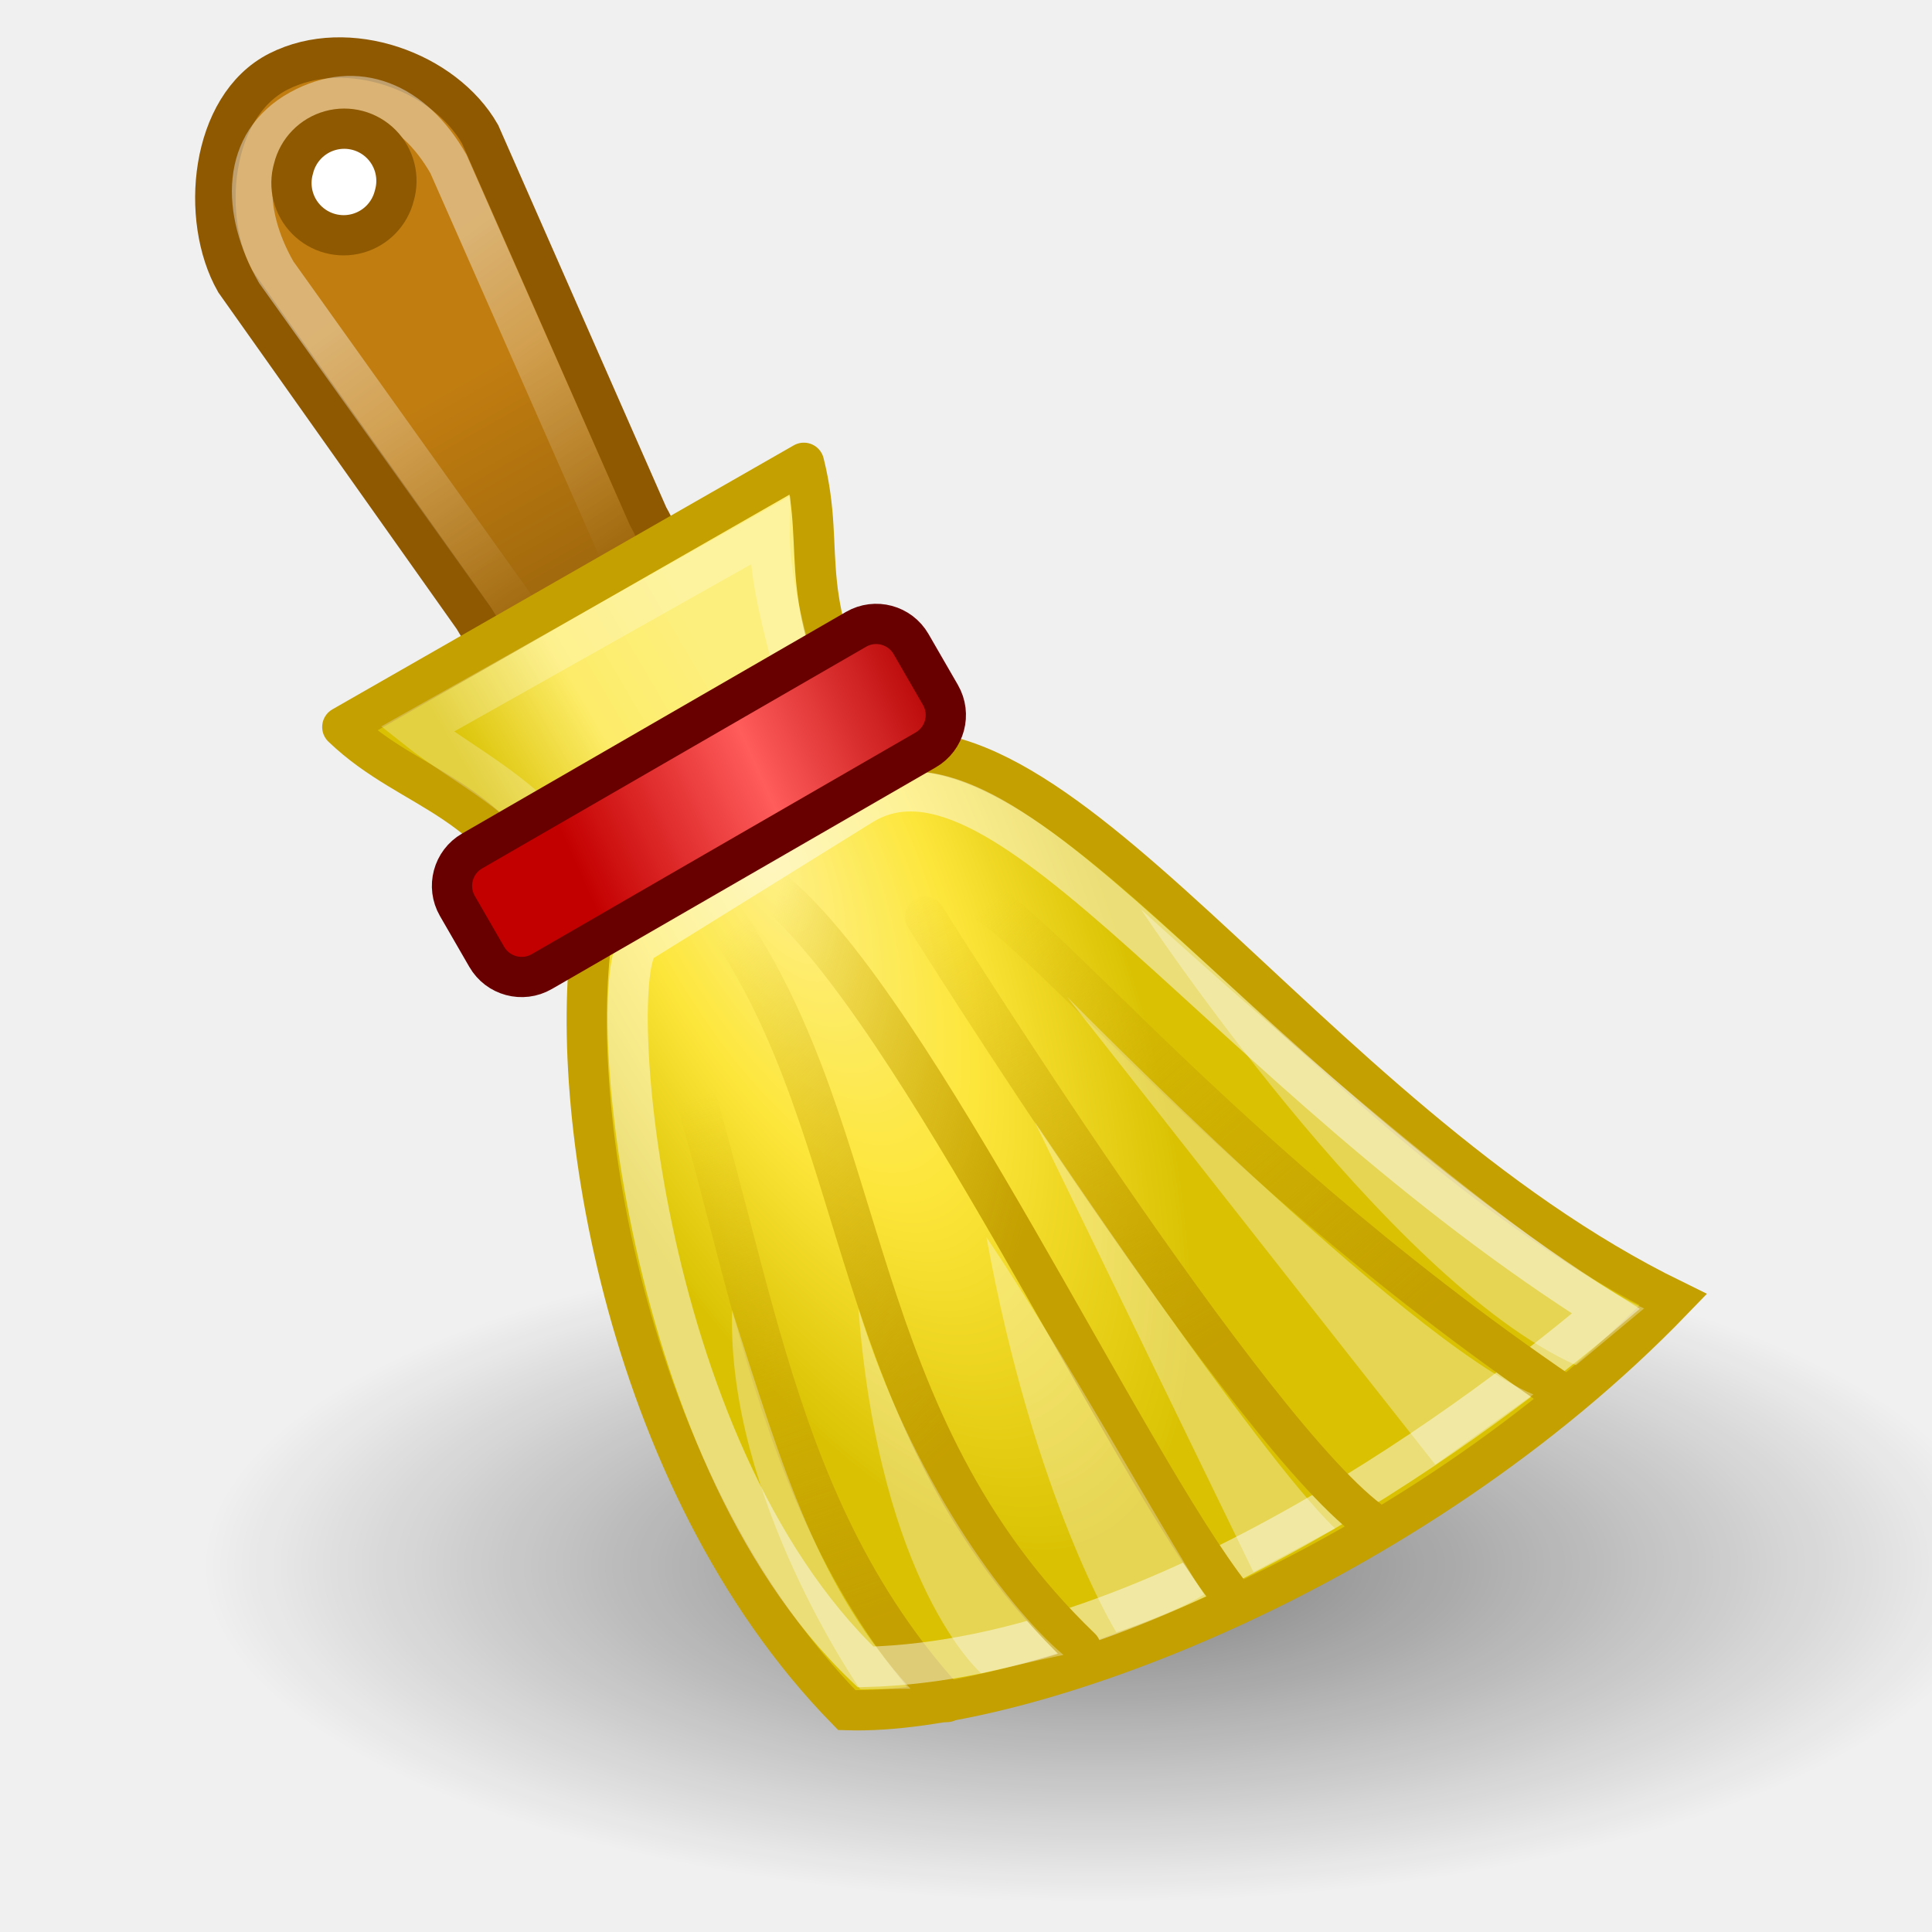
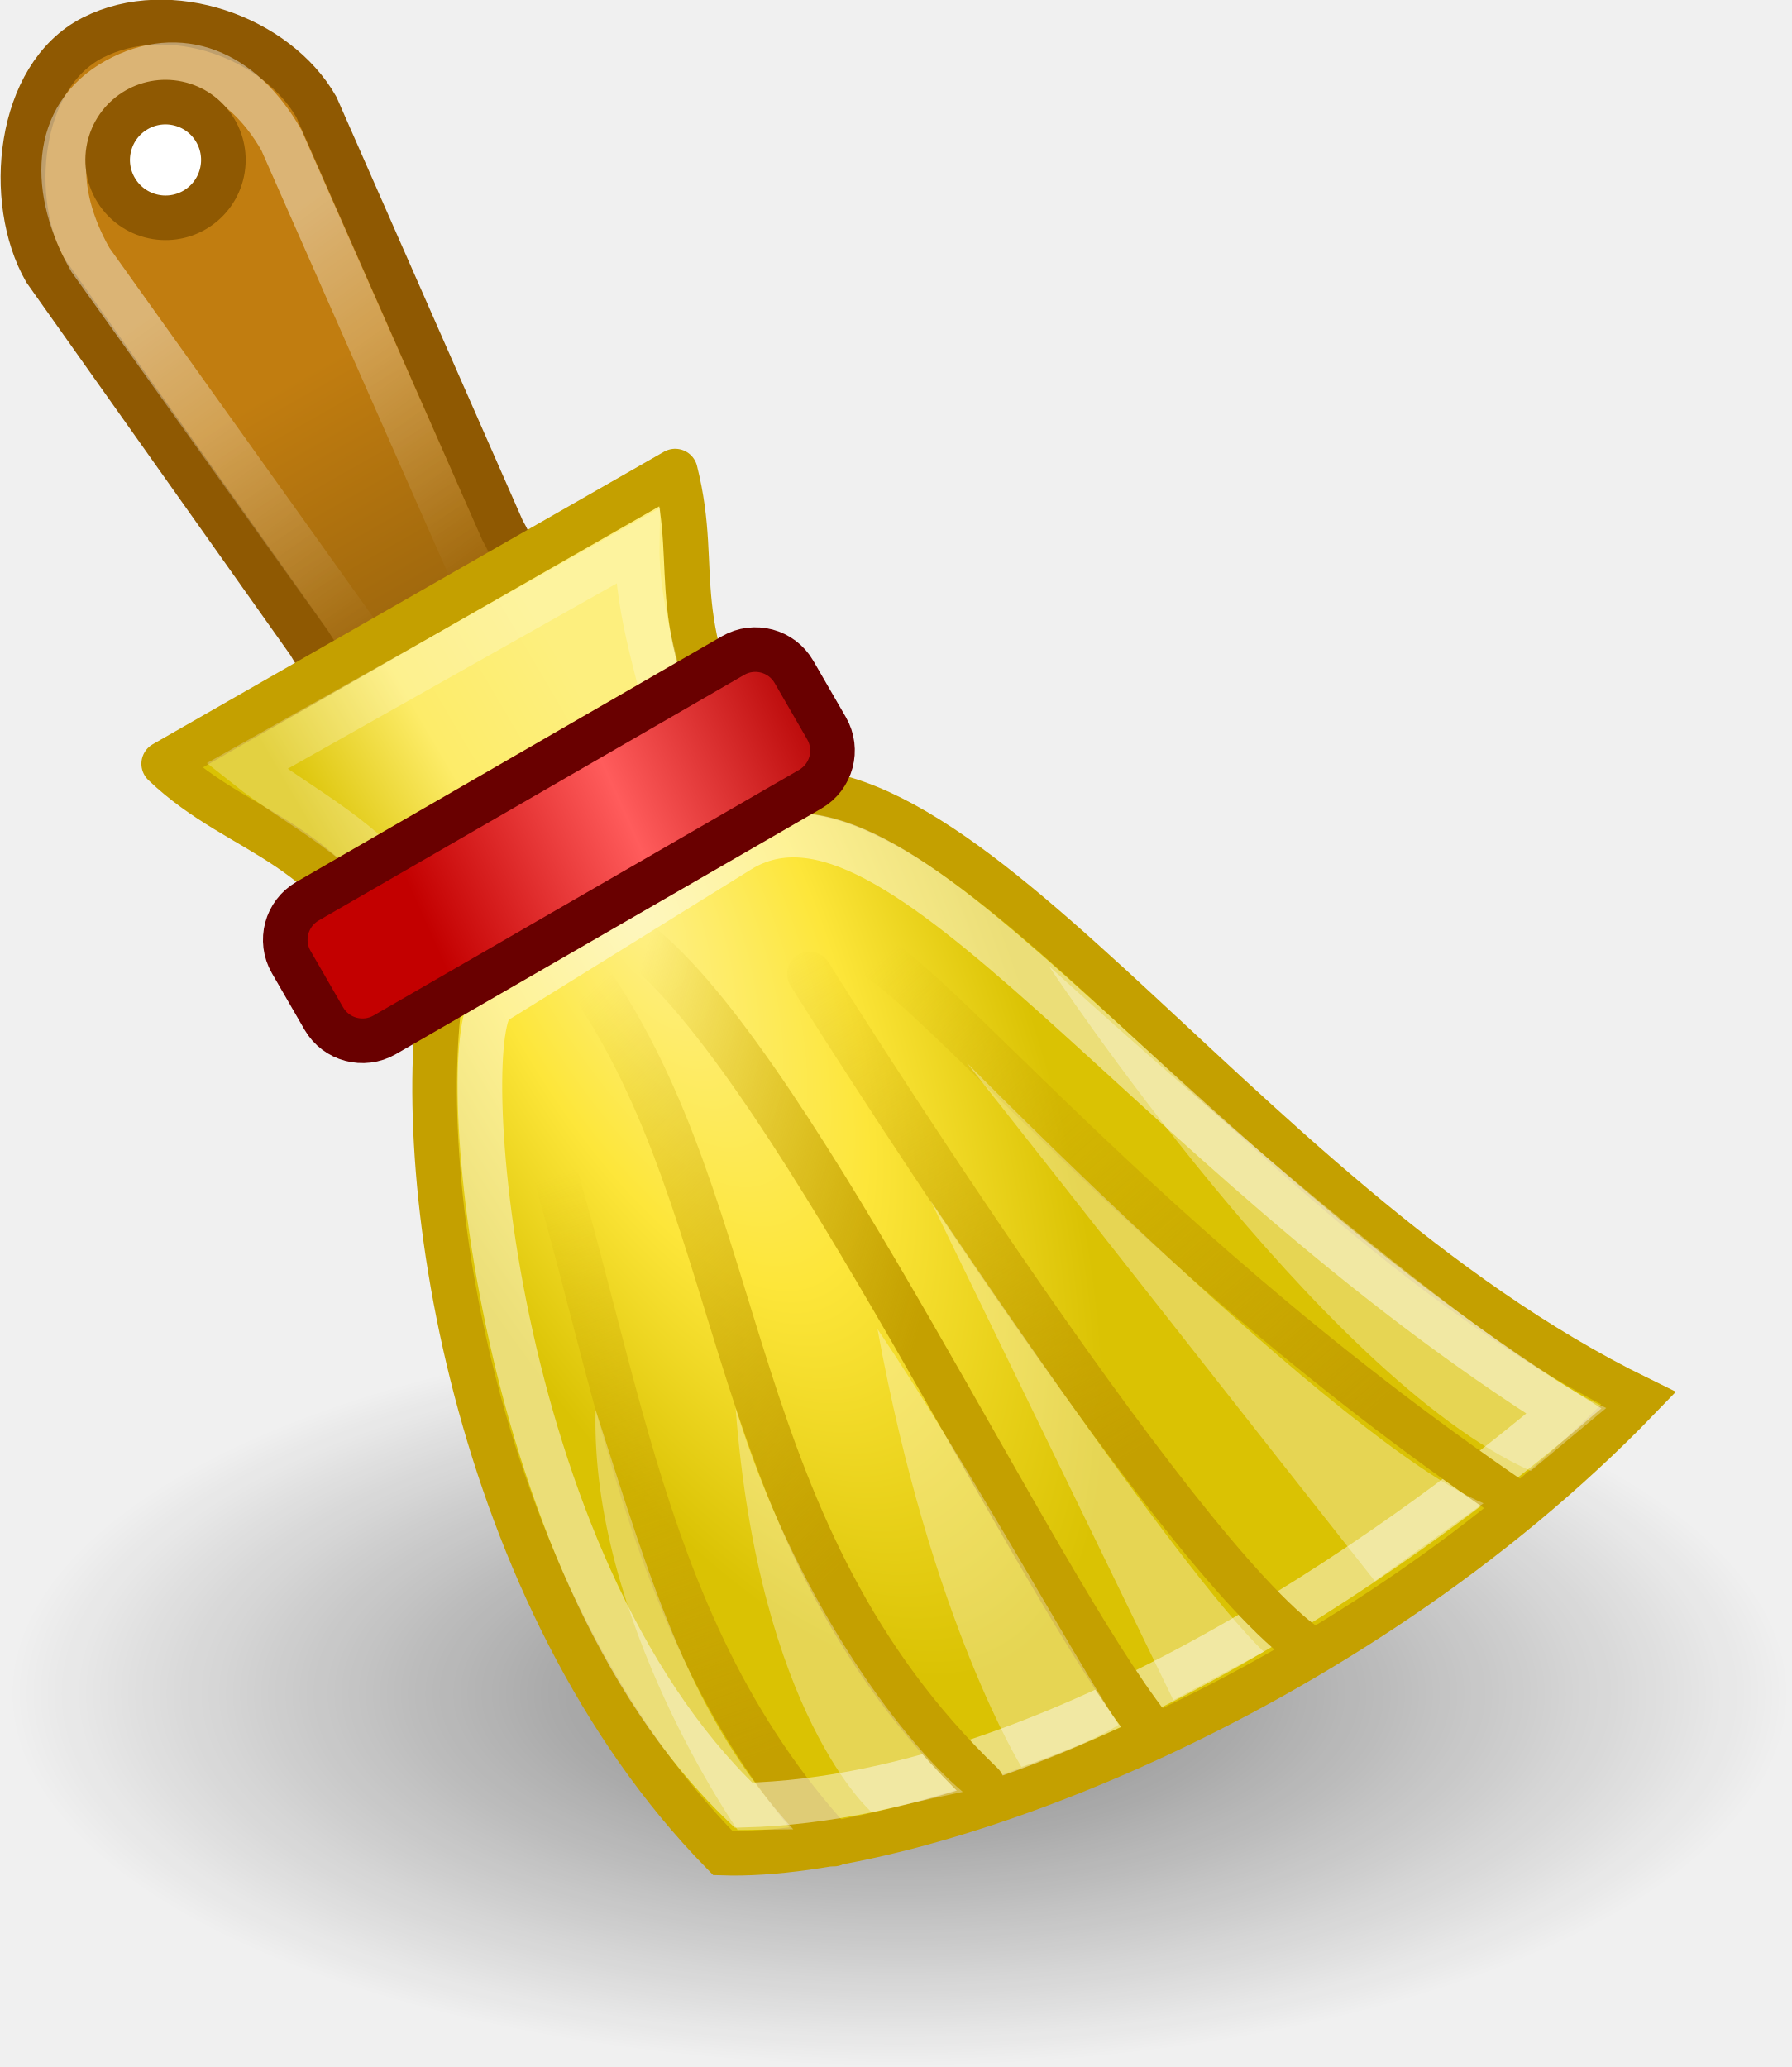
- <svg xmlns="http://www.w3.org/2000/svg" xmlns:xlink="http://www.w3.org/1999/xlink" width="48px" height="48px" id="svg1306">
+ <svg xmlns="http://www.w3.org/2000/svg" xmlns:xlink="http://www.w3.org/1999/xlink" width="40.166" height="46.351" id="svg1306" version="1.1">
  <defs id="defs1308">
    <linearGradient id="linearGradient2243">
      <stop style="stop-color:#ffffff;stop-opacity:1;" offset="0" id="stop2245" />
      <stop style="stop-color:#ffffff;stop-opacity:0;" offset="1" id="stop2247" />
    </linearGradient>
    <linearGradient id="linearGradient9320">
      <stop id="stop9322" offset="0" style="stop-color:#fef088;stop-opacity:1;" />
      <stop style="stop-color:#fde63a;stop-opacity:1;" offset="0.5" id="stop9324" />
      <stop id="stop9326" offset="1" style="stop-color:#dac203;stop-opacity:1;" />
    </linearGradient>
    <linearGradient id="linearGradient8576">
      <stop style="stop-color:#dac203;stop-opacity:1;" offset="0" id="stop8578" />
      <stop id="stop8584" offset="0.5" style="stop-color:#fdec69;stop-opacity:1;" />
      <stop style="stop-color:#fdef7e;stop-opacity:1;" offset="1" id="stop8580" />
    </linearGradient>
    <linearGradient id="linearGradient3558">
      <stop style="stop-color:#000000;stop-opacity:1;" offset="0" id="stop3560" />
      <stop style="stop-color:#000000;stop-opacity:0;" offset="1" id="stop3562" />
    </linearGradient>
-     <radialGradient xlink:href="#linearGradient3558" id="radialGradient3564" cx="22.571" cy="30.857" fx="22.571" fy="30.857" r="15.571" gradientTransform="matrix(1,0,0,0.651376,4.792388e-15,10.75754)" gradientUnits="userSpaceOnUse" />
+     <radialGradient xlink:href="#linearGradient3558" id="radialGradient3564" cx="22.571" cy="30.857" fx="22.571" fy="30.857" r="15.571" gradientTransform="matrix(1,0,0,0.651376,0,10.75754)" gradientUnits="userSpaceOnUse" />
    <linearGradient id="linearGradient15303">
      <stop style="stop-color:#b30000;stop-opacity:1;" offset="0" id="stop15305" />
      <stop id="stop15311" offset="0.5" style="stop-color:#ff5c5c;stop-opacity:1;" />
      <stop style="stop-color:#c30000;stop-opacity:1;" offset="1" id="stop15307" />
    </linearGradient>
    <linearGradient id="linearGradient11647">
      <stop style="stop-color:#c17d10;stop-opacity:1;" offset="0" id="stop11649" />
      <stop style="stop-color:#9b650c;stop-opacity:1;" offset="1" id="stop11651" />
    </linearGradient>
    <linearGradient id="linearGradient5739">
      <stop style="stop-color:#c4a000;stop-opacity:1;" offset="0" id="stop5741" />
      <stop style="stop-color:#c4a000;stop-opacity:0;" offset="1" id="stop5743" />
    </linearGradient>
    <linearGradient xlink:href="#linearGradient5739" id="linearGradient7988" gradientUnits="userSpaceOnUse" gradientTransform="matrix(0.866026,-0.5,0.797491,1.381294,-15.69909,-9.225099)" x1="9.105" y1="38.828" x2="10.147" y2="30.141" />
    <linearGradient xlink:href="#linearGradient5739" id="linearGradient7990" gradientUnits="userSpaceOnUse" gradientTransform="matrix(0.866026,-0.5,0.797961,1.38211,-15.72934,-9.277499)" x1="19.616" y1="39.253" x2="18.486" y2="29.909" />
    <linearGradient xlink:href="#linearGradient5739" id="linearGradient7992" gradientUnits="userSpaceOnUse" gradientTransform="matrix(0.866026,-0.5,0.843479,1.460948,-19.74053,-11.13423)" x1="15.097" y1="36.968" x2="14.045" y2="29" />
    <linearGradient xlink:href="#linearGradient5739" id="linearGradient7994" gradientUnits="userSpaceOnUse" gradientTransform="matrix(0.866026,-0.5,0.801305,1.3879,-12.8183,-11.14456)" x1="14.045" y1="37.576" x2="14.045" y2="29" />
    <linearGradient xlink:href="#linearGradient5739" id="linearGradient7996" gradientUnits="userSpaceOnUse" gradientTransform="matrix(0.866026,-0.5,0.861487,1.49214,-17.87951,-13.91085)" x1="16.929" y1="34.011" x2="14.045" y2="29" />
    <linearGradient xlink:href="#linearGradient11647" id="linearGradient11653" x1="12.233" y1="12.363" x2="16.871" y2="17.111" gradientUnits="userSpaceOnUse" gradientTransform="matrix(0.965926,0.262102,-0.258819,0.978177,2.957072,-5.939741)" />
-     <linearGradient xlink:href="#linearGradient15303" id="linearGradient15309" x1="10.615" y1="28.123" x2="2.007" y2="27.235" gradientUnits="userSpaceOnUse" gradientTransform="matrix(1.1767,2.237102e-17,2.319843e-17,1.176702,-0.819769,-5.307055)" />
+     <linearGradient xlink:href="#linearGradient15303" id="linearGradient15309" x1="10.615" y1="28.123" x2="2.007" y2="27.235" gradientUnits="userSpaceOnUse" gradientTransform="matrix(1.1767,0,0,1.176702,-0.819769,-5.307055)" />
    <linearGradient xlink:href="#linearGradient8576" id="linearGradient8582" x1="11.997" y1="19.592" x2="17.774" y2="16.235" gradientUnits="userSpaceOnUse" gradientTransform="matrix(1.014891,0,0,1.00592,-0.331699,-0.140188)" />
    <radialGradient xlink:href="#linearGradient9320" id="radialGradient9318" cx="20.764" cy="19.541" fx="20.764" fy="19.541" r="14.8" gradientTransform="matrix(0.449398,-0.216492,0.564416,1.171617,-1.432288,2.546108)" gradientUnits="userSpaceOnUse" />
    <linearGradient xlink:href="#linearGradient2243" id="linearGradient2249" x1="9.562" y1="6.953" x2="14.767" y2="14.2" gradientUnits="userSpaceOnUse" />
  </defs>
-   <g id="layer1">
-     <path style="opacity:0.474;color:#000000;fill:url(#radialGradient3564);fill-opacity:1;fill-rule:nonzero;stroke:none;stroke-width:1;stroke-linecap:round;stroke-linejoin:round;marker:none;marker-start:none;marker-mid:none;marker-end:none;stroke-miterlimit:4;stroke-dasharray:none;stroke-dashoffset:0;stroke-opacity:1;visibility:visible;display:inline;overflow:visible" id="path3556" d="M 38.143 30.857 A 15.571 10.143 0 1 1  7,30.857 A 15.571 10.143 0 1 1  38.143 30.857 z" transform="matrix(1.43578,0,0,0.825704,-5.05046,13.43182)" />
-     <path style="fill:url(#linearGradient11653);fill-opacity:1;fill-rule:evenodd;stroke:#8f5902;stroke-width:1.006;stroke-linecap:round;stroke-linejoin:miter;stroke-miterlimit:4;stroke-dashoffset:0;stroke-opacity:1" d="M 6.916,1.778 C 8.646,0.9 11.042,1.782 11.928,3.335 L 16.098,12.82 C 16.984,14.374 16.732,16.189 15.532,16.891 C 14.333,17.592 12.654,16.906 11.768,15.352 L 5.85,6.996 C 4.964,5.442 5.221,2.639 6.916,1.778 z " id="path7966" />
-     <path style="opacity:0.423;fill:none;fill-opacity:1;fill-rule:evenodd;stroke:url(#linearGradient2249);stroke-width:1.006;stroke-linecap:round;stroke-linejoin:miter;stroke-miterlimit:4;stroke-dashoffset:0;stroke-opacity:1" d="M 7.446,2.736 C 8.868,1.95 10.267,2.543 11.142,4.075 L 15.59,14.162 L 13.158,15.582 L 6.862,6.762 C 5.987,5.229 5.985,3.543 7.446,2.736 z " id="path14575" />
-     <path style="fill:url(#radialGradient9318);fill-opacity:1;fill-rule:evenodd;stroke:#c4a000;stroke-width:1;stroke-linecap:butt;stroke-linejoin:miter;stroke-miterlimit:4;stroke-dasharray:none;stroke-opacity:1" d="M 14.781,22.794 C 13.985,27.08 15.415,36.746 21.04,42.488 C 25.387,42.629 35.03,39.07 41.571,32.291 C 32.335,27.774 26.035,16.568 21.136,19.008 L 14.781,22.794 z " id="path7968" />
-     <path style="fill:none;fill-opacity:0.75;fill-rule:evenodd;stroke:url(#linearGradient7988);stroke-width:1;stroke-linecap:round;stroke-linejoin:miter;stroke-miterlimit:4;stroke-dasharray:none;stroke-opacity:1" d="M 16.338,24.367 C 18.687,30.638 18.828,37.156 23.522,42.287" id="path7972" />
-     <path style="opacity:0.462;fill:none;fill-opacity:1;fill-rule:evenodd;stroke:#ffffff;stroke-width:1;stroke-linecap:butt;stroke-linejoin:miter;stroke-miterlimit:4;stroke-dasharray:none;stroke-opacity:1" d="M 15.919,23.414 C 15.007,23.922 15.758,35.934 21.503,41.414 C 28.889,41.228 37.027,35.018 39.896,32.577 C 30.397,26.593 24.971,17.815 21.415,20.003 L 15.919,23.414 z " id="path7970" />
-     <path style="fill:none;fill-opacity:0.75;fill-rule:evenodd;stroke:url(#linearGradient7990);stroke-width:1;stroke-linecap:round;stroke-linejoin:miter;stroke-miterlimit:4;stroke-dasharray:none;stroke-opacity:1" d="M 23.848,22.273 C 24.715,21.524 29.599,28.361 38.847,34.655" id="path7974" />
-     <path style="fill:none;fill-opacity:0.75;fill-rule:evenodd;stroke:url(#linearGradient7992);stroke-width:1;stroke-linecap:round;stroke-linejoin:miter;stroke-miterlimit:4;stroke-dasharray:none;stroke-opacity:1" d="M 18.013,22.864 C 21.725,28.211 20.976,35.288 26.854,40.945" id="path7976" />
-     <path style="fill:none;fill-opacity:0.75;fill-rule:evenodd;stroke:url(#linearGradient7994);stroke-width:1;stroke-linecap:round;stroke-linejoin:miter;stroke-miterlimit:4;stroke-dasharray:none;stroke-opacity:1" d="M 22.984,22.776 C 22.984,22.776 31.161,35.847 34.166,37.88" id="path7978" />
-     <path style="fill:none;fill-opacity:0.75;fill-rule:evenodd;stroke:url(#linearGradient7996);stroke-width:1;stroke-linecap:round;stroke-linejoin:miter;stroke-miterlimit:4;stroke-dasharray:none;stroke-opacity:1" d="M 19.3,22.201 C 22.747,25.118 28.003,36.364 30.61,39.678" id="path7980" />
-     <path style="fill:url(#linearGradient8582);fill-opacity:1;fill-rule:evenodd;stroke:#c4a000;stroke-width:1.01;stroke-linecap:round;stroke-linejoin:round;stroke-miterlimit:4;stroke-dasharray:none;stroke-dashoffset:0;stroke-opacity:1" d="M 8.509,18.062 L 19.971,11.503 C 20.569,13.886 19.629,14.744 21.767,18.651 L 13.856,23.177 C 12.403,19.7 10.291,19.767 8.509,18.062 z " id="path7982" />
-     <path style="opacity:0.247;fill:none;fill-opacity:0.75;fill-rule:evenodd;stroke:#ffffff;stroke-width:1;stroke-linecap:butt;stroke-linejoin:miter;stroke-miterlimit:4;stroke-dasharray:none;stroke-opacity:1" d="M 14.043,21.246 C 13.229,19.824 11.481,19.009 10.364,18.118 L 19.122,13.185 C 19.102,14.666 19.688,16.273 19.997,17.703 L 14.043,21.246 z " id="path11655" />
-     <rect style="opacity:1;fill:url(#linearGradient15309);fill-opacity:1;fill-rule:evenodd;stroke:#690000;stroke-width:1;stroke-linecap:round;stroke-linejoin:miter;stroke-miterlimit:4;stroke-dasharray:none;stroke-dashoffset:0;stroke-opacity:1" id="rect7984" width="13.015" height="3.46" x="-1.413" y="24.175" rx="1" ry="1" transform="matrix(0.866025,-0.500001,0.5,0.866026,0,0)" />
-     <path style="opacity:1;fill:#ffffff;fill-opacity:1;fill-rule:evenodd;stroke:#8f5902;stroke-width:1.655;stroke-linecap:round;stroke-linejoin:round;stroke-miterlimit:4;stroke-dasharray:none;stroke-dashoffset:0;stroke-opacity:1" id="path10193" d="M -17.173 4.084 A 2.147 2.147 0 1 1  -21.466,4.084 A 2.147 2.147 0 1 1  -17.173 4.084 z" transform="matrix(0.583557,0.156364,-0.156364,0.583557,20.45782,5.158782)" />
-     <path style="opacity:0.317;fill:#ffffff;fill-opacity:1;fill-rule:evenodd;stroke:none;stroke-width:0.25pt;stroke-linecap:butt;stroke-linejoin:miter;stroke-opacity:1" d="M 27.735,40.555 C 27.735,40.555 29.241,40.055 29.911,39.613 C 28.673,37.669 26.508,33.718 24.508,30.738 C 25.701,37.278 27.735,40.555 27.735,40.555 z " id="path3558" />
-     <path style="opacity:0.317;fill:#ffffff;fill-opacity:1;fill-rule:evenodd;stroke:none;stroke-width:0.25pt;stroke-linecap:butt;stroke-linejoin:miter;stroke-opacity:1" d="M 31.142,39.058 L 33.168,37.973 C 31.223,36.117 25.699,27.857 25.699,27.857 L 31.142,39.058 z " id="path3560" />
-     <path style="opacity:0.317;fill:#ffffff;fill-opacity:1;fill-rule:evenodd;stroke:none;stroke-width:0.25pt;stroke-linecap:butt;stroke-linejoin:miter;stroke-opacity:1" d="M 35.659,36.388 L 38.095,34.644 C 34.913,33.318 26.508,24.764 26.508,24.764 C 28.891,27.776 33.276,33.376 35.659,36.388 z " id="path3562" />
-     <path style="opacity:0.317;fill:#ffffff;fill-opacity:1;fill-rule:evenodd;stroke:none;stroke-width:0.25pt;stroke-linecap:butt;stroke-linejoin:miter;stroke-opacity:1" d="M 39.154,33.917 L 40.846,32.508 C 37.531,31.005 28.35,22.596 28.35,22.596 C 28.35,22.596 34.425,31.796 39.154,33.917 z " id="path3565" />
-     <path id="path2265" d="M 24.376,41.572 C 24.376,41.572 25.573,41.292 26.42,41.116 C 24.961,39.879 22.619,36.679 21.326,32.505 C 21.856,39.4 24.376,41.572 24.376,41.572 z " style="opacity:0.317;fill:#ffffff;fill-opacity:1;fill-rule:evenodd;stroke:none;stroke-width:0.25pt;stroke-linecap:butt;stroke-linejoin:miter;stroke-opacity:1" />
-     <path style="opacity:0.317;fill:#ffffff;fill-opacity:1;fill-rule:evenodd;stroke:none;stroke-width:0.25pt;stroke-linecap:butt;stroke-linejoin:miter;stroke-opacity:1" d="M 21.371,41.969 C 21.371,41.969 22.619,41.956 22.619,41.956 C 20.321,39.437 19.481,36.59 18.188,32.55 C 18.055,37.234 21.371,41.969 21.371,41.969 z " id="path2267" />
+   <g id="layer1" transform="translate(-4.834074,-0.9343959)">
+     <path style="opacity:0.474;color:#000000;fill:url(#radialGradient3564);fill-opacity:1;fill-rule:nonzero;stroke:none;stroke-width:1;marker:none;visibility:visible;display:inline;overflow:visible" id="path3556" d="m 38.143,30.857 c 0,5.602 -6.972,10.143 -15.571,10.143 C 13.972,41 7,36.459 7,30.857 7,25.255 13.972,20.714 22.571,20.714 c 8.6,0 15.571,4.541 15.571,10.143 z" transform="matrix(1.284404,0,0,0.825704,-3.990826,13.43182)" />
+     <path style="fill:url(#linearGradient11653);fill-opacity:1;fill-rule:evenodd;stroke:#8f5902;stroke-width:1.006;stroke-linecap:round;stroke-linejoin:miter;stroke-miterlimit:4;stroke-opacity:1;stroke-dashoffset:0" d="m 6.916,1.778 c 1.73,-0.878 4.126,0.004 5.012,1.557 l 4.17,9.485 c 0.886,1.554 0.633,3.369 -0.566,4.071 -1.199,0.701 -2.878,0.015 -3.764,-1.539 L 5.85,6.996 C 4.964,5.442 5.221,2.639 6.916,1.778 z" id="path7966" />
+     <path style="opacity:0.423;fill:none;stroke:url(#linearGradient2249);stroke-width:1.006;stroke-linecap:round;stroke-linejoin:miter;stroke-miterlimit:4;stroke-opacity:1;stroke-dashoffset:0" d="M 7.446,2.736 C 8.868,1.95 10.267,2.543 11.142,4.075 L 15.59,14.162 13.158,15.582 6.862,6.762 C 5.987,5.229 5.985,3.543 7.446,2.736 z" id="path14575" />
+     <path style="fill:url(#radialGradient9318);fill-opacity:1;fill-rule:evenodd;stroke:#c4a000;stroke-width:1;stroke-linecap:butt;stroke-linejoin:miter;stroke-miterlimit:4;stroke-opacity:1;stroke-dasharray:none" d="m 14.781,22.794 c -0.795,4.287 0.634,13.953 6.259,19.694 4.347,0.141 13.99,-3.418 20.531,-10.197 C 32.335,27.774 26.035,16.568 21.136,19.008 l -6.355,3.786 z" id="path7968" />
+     <path style="fill:none;stroke:url(#linearGradient7988);stroke-width:1;stroke-linecap:round;stroke-linejoin:miter;stroke-miterlimit:4;stroke-opacity:1;stroke-dasharray:none" d="m 16.338,24.367 c 2.349,6.27 2.489,12.788 7.184,17.92" id="path7972" />
+     <path style="opacity:0.462;fill:none;stroke:#ffffff;stroke-width:1;stroke-linecap:butt;stroke-linejoin:miter;stroke-miterlimit:4;stroke-opacity:1;stroke-dasharray:none" d="M 15.919,23.414 C 15.007,23.922 15.758,35.934 21.503,41.414 28.889,41.228 37.027,35.018 39.896,32.577 30.397,26.593 24.971,17.815 21.415,20.003 l -5.496,3.411 z" id="path7970" />
+     <path style="fill:none;stroke:url(#linearGradient7990);stroke-width:1;stroke-linecap:round;stroke-linejoin:miter;stroke-miterlimit:4;stroke-opacity:1;stroke-dasharray:none" d="m 23.848,22.273 c 0.866,-0.749 5.75,6.088 14.999,12.382" id="path7974" />
+     <path style="fill:none;stroke:url(#linearGradient7992);stroke-width:1;stroke-linecap:round;stroke-linejoin:miter;stroke-miterlimit:4;stroke-opacity:1;stroke-dasharray:none" d="m 18.013,22.864 c 3.712,5.347 2.963,12.424 8.841,18.081" id="path7976" />
+     <path style="fill:none;stroke:url(#linearGradient7994);stroke-width:1;stroke-linecap:round;stroke-linejoin:miter;stroke-miterlimit:4;stroke-opacity:1;stroke-dasharray:none" d="m 22.984,22.776 c 0,0 8.177,13.072 11.182,15.105" id="path7978" />
+     <path style="fill:none;stroke:url(#linearGradient7996);stroke-width:1;stroke-linecap:round;stroke-linejoin:miter;stroke-miterlimit:4;stroke-opacity:1;stroke-dasharray:none" d="m 19.3,22.201 c 3.447,2.917 8.703,14.163 11.31,17.478" id="path7980" />
+     <path style="fill:url(#linearGradient8582);fill-opacity:1;fill-rule:evenodd;stroke:#c4a000;stroke-width:1.01;stroke-linecap:round;stroke-linejoin:round;stroke-miterlimit:4;stroke-opacity:1;stroke-dasharray:none;stroke-dashoffset:0" d="M 8.509,18.062 19.971,11.503 c 0.599,2.383 -0.342,3.241 1.796,7.148 l -7.91,4.527 c -1.453,-3.477 -3.565,-3.41 -5.347,-5.115 z" id="path7982" />
+     <path style="opacity:0.247;fill:none;stroke:#ffffff;stroke-width:1;stroke-linecap:butt;stroke-linejoin:miter;stroke-miterlimit:4;stroke-opacity:1;stroke-dasharray:none" d="M 14.043,21.246 C 13.229,19.824 11.481,19.009 10.364,18.118 l 8.757,-4.934 c -0.02,1.481 0.567,3.088 0.876,4.519 l -5.954,3.542 z" id="path11655" />
+     <rect style="fill:url(#linearGradient15309);fill-opacity:1;fill-rule:evenodd;stroke:#690000;stroke-width:1;stroke-linecap:round;stroke-linejoin:miter;stroke-miterlimit:4;stroke-opacity:1;stroke-dasharray:none;stroke-dashoffset:0" id="rect7984" width="13.015" height="3.46" x="-1.413" y="24.175" rx="1" ry="1" transform="matrix(0.866025,-0.500001,0.5,0.866026,0,0)" />
+     <path style="fill:#ffffff;fill-opacity:1;fill-rule:evenodd;stroke:#8f5902;stroke-width:1.655;stroke-linecap:round;stroke-linejoin:round;stroke-miterlimit:4;stroke-opacity:1;stroke-dasharray:none;stroke-dashoffset:0" id="path10193" d="m -17.173,4.084 c 0,1.186 -0.961,2.147 -2.147,2.147 -1.186,0 -2.147,-0.961 -2.147,-2.147 0,-1.186 0.961,-2.147 2.147,-2.147 1.186,0 2.147,0.961 2.147,2.147 z" transform="matrix(0.583557,0.156364,-0.156364,0.583557,20.45782,5.158782)" />
+     <path style="opacity:0.317;fill:#ffffff;fill-opacity:1;fill-rule:evenodd;stroke:none" d="m 27.735,40.555 c 0,0 1.507,-0.501 2.176,-0.942 -1.237,-1.945 -3.403,-5.896 -5.403,-8.876 1.193,6.541 3.227,9.818 3.227,9.818 z" id="path3558" />
+     <path style="opacity:0.317;fill:#ffffff;fill-opacity:1;fill-rule:evenodd;stroke:none" d="M 31.142,39.058 33.168,37.973 C 31.223,36.117 25.699,27.857 25.699,27.857 l 5.442,11.201 z" id="path3560" />
+     <path style="opacity:0.317;fill:#ffffff;fill-opacity:1;fill-rule:evenodd;stroke:none" d="m 35.659,36.388 2.436,-1.744 c -3.182,-1.326 -11.587,-9.88 -11.587,-9.88 2.383,3.012 6.767,8.612 9.15,11.624 z" id="path3562" />
+     <path style="opacity:0.317;fill:#ffffff;fill-opacity:1;fill-rule:evenodd;stroke:none" d="M 39.154,33.917 40.846,32.508 c -3.315,-1.503 -12.496,-9.912 -12.496,-9.912 0,0 6.075,9.2 10.803,11.322 z" id="path3565" />
+     <path id="path2265" d="m 24.376,41.572 c 0,0 1.197,-0.28 2.044,-0.456 -1.458,-1.237 -3.801,-4.437 -5.094,-8.611 0.53,6.894 3.05,9.066 3.05,9.066 z" style="opacity:0.317;fill:#ffffff;fill-opacity:1;fill-rule:evenodd;stroke:none" />
+     <path style="opacity:0.317;fill:#ffffff;fill-opacity:1;fill-rule:evenodd;stroke:none" d="m 21.371,41.969 c 0,0 1.248,-0.014 1.248,-0.014 -2.298,-2.519 -3.138,-5.365 -4.431,-9.406 -0.133,4.685 3.183,9.42 3.183,9.42 z" id="path2267" />
  </g>
</svg>
